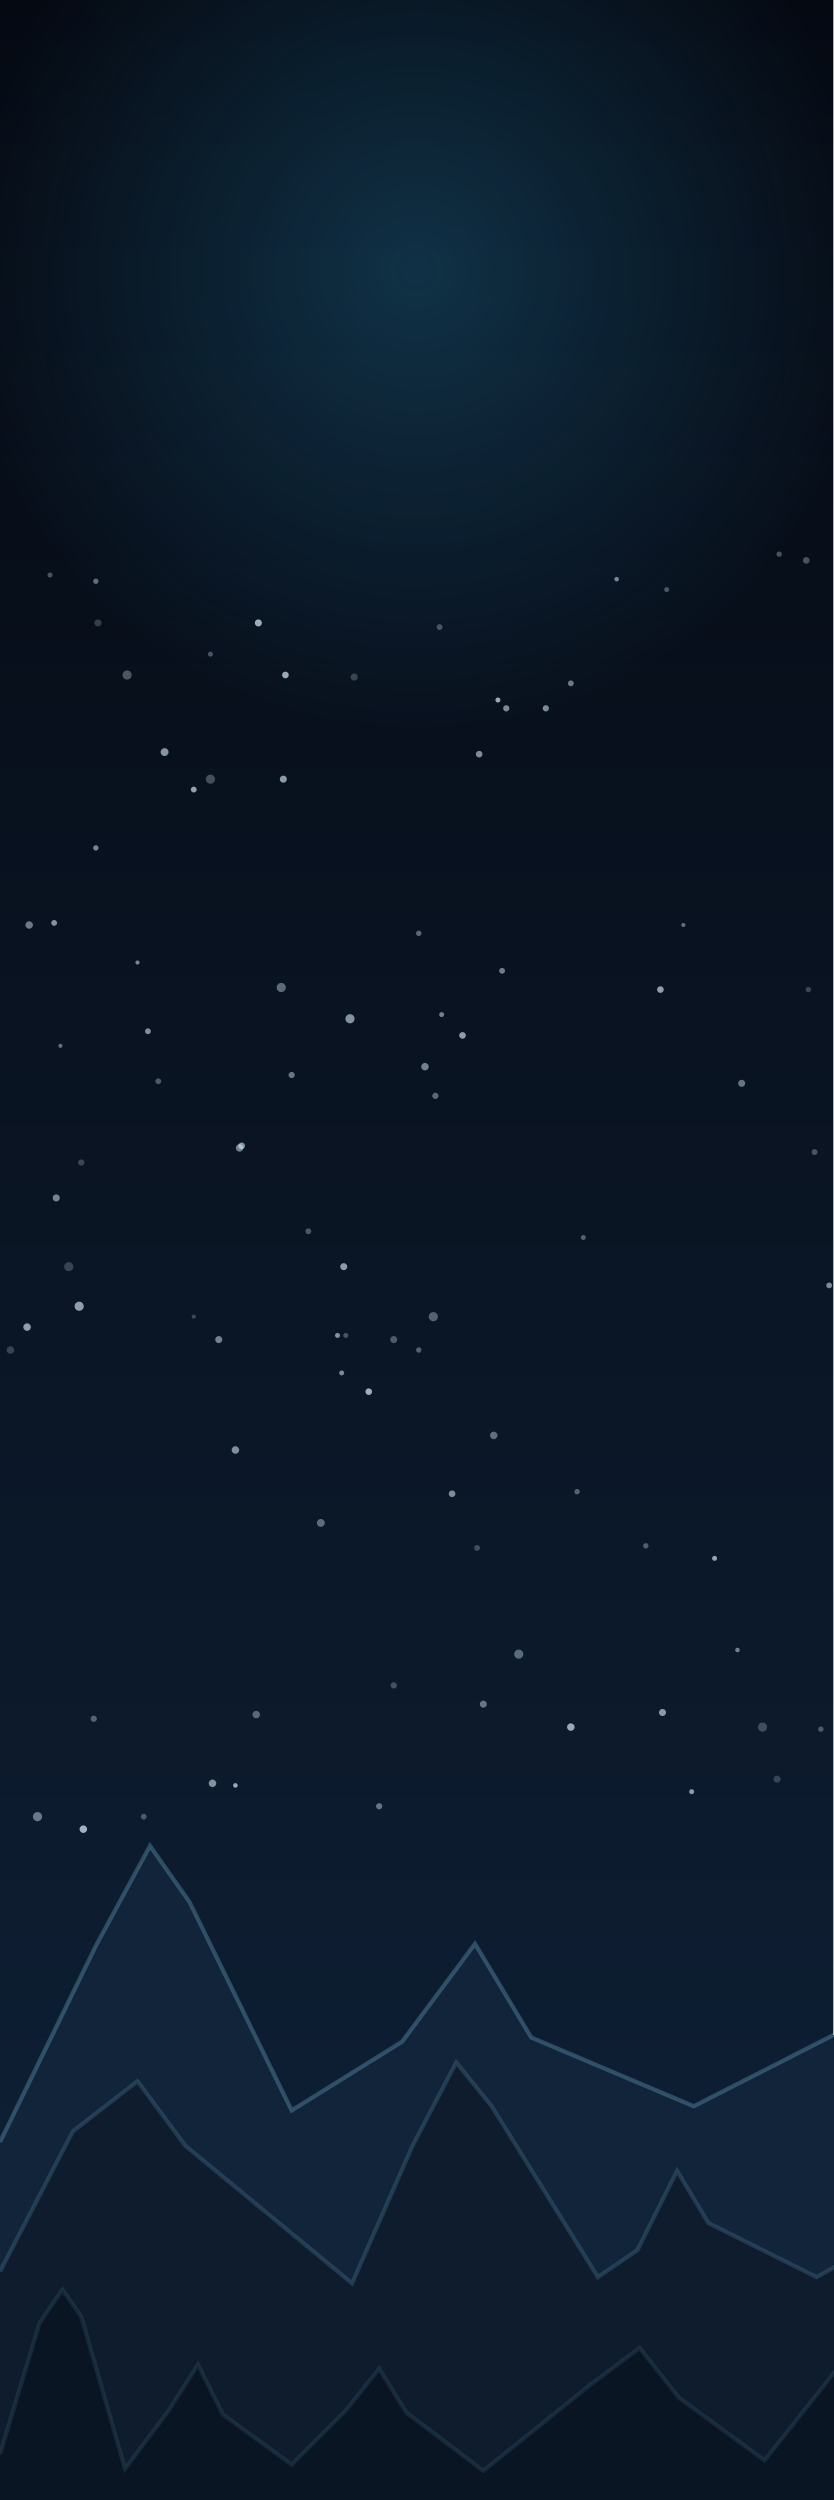
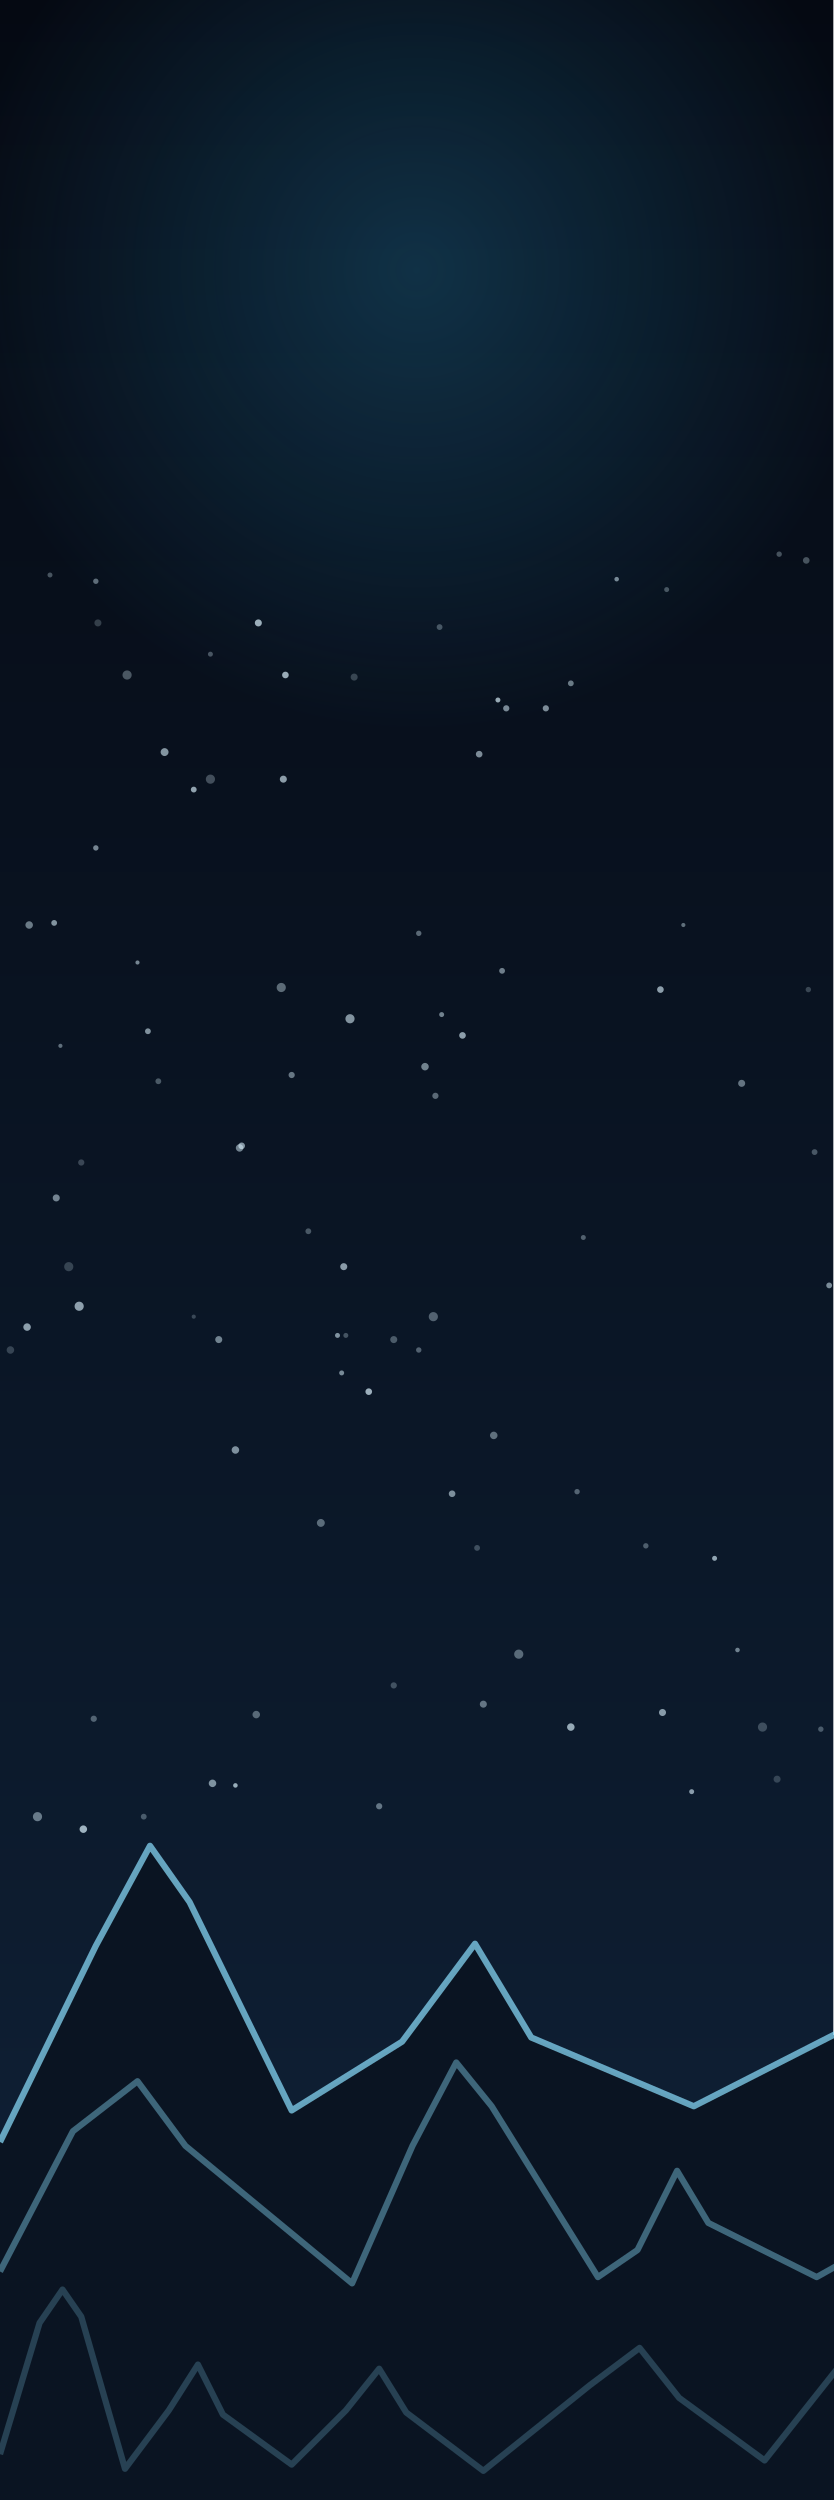
<svg xmlns="http://www.w3.org/2000/svg" width="400" height="1200" viewBox="0 0 400 1200">
  <defs>
    <linearGradient id="sky" x1="0" y1="0" x2="0" y2="1">
      <stop offset="0" stop-color="#050912" />
      <stop offset="0.7" stop-color="#0C1A2C" />
      <stop offset="1" stop-color="#10233A" />
    </linearGradient>
    <radialGradient id="glow">
      <stop offset="0" stop-color="#33B5F0" stop-opacity="0.22" />
      <stop offset="1" stop-color="#33B5F0" stop-opacity="0" />
    </radialGradient>
  </defs>
  <rect width="400" height="1200" fill="url(#sky)" />
  <circle cx="200" cy="130" r="220" fill="url(#glow)" />
  <circle cx="204" cy="512" r="1.8" fill="#DDF4FF" opacity="0.49" />
  <circle cx="101" cy="314" r="1.2" fill="#DDF4FF" opacity="0.30" />
  <circle cx="232" cy="818" r="1.7" fill="#DDF4FF" opacity="0.42" />
  <circle cx="18" cy="872" r="2.2" fill="#DDF4FF" opacity="0.44" />
  <circle cx="239" cy="336" r="1.2" fill="#DDF4FF" opacity="0.67" />
  <circle cx="5" cy="648" r="1.8" fill="#DDF4FF" opacity="0.21" />
  <circle cx="229" cy="743" r="1.4" fill="#DDF4FF" opacity="0.25" />
  <circle cx="374" cy="266" r="1.3" fill="#DDF4FF" opacity="0.29" />
  <circle cx="61" cy="324" r="2.2" fill="#DDF4FF" opacity="0.31" />
  <circle cx="124" cy="299" r="1.7" fill="#DDF4FF" opacity="0.69" />
  <circle cx="354" cy="792" r="1.1" fill="#DDF4FF" opacity="0.48" />
  <circle cx="27" cy="575" r="1.7" fill="#DDF4FF" opacity="0.50" />
  <circle cx="13" cy="637" r="1.8" fill="#DDF4FF" opacity="0.62" />
  <circle cx="113" cy="857" r="1.1" fill="#DDF4FF" opacity="0.67" />
  <circle cx="29" cy="502" r="1.0" fill="#DDF4FF" opacity="0.41" />
  <circle cx="274" cy="829" r="1.8" fill="#DDF4FF" opacity="0.66" />
  <circle cx="201" cy="448" r="1.3" fill="#DDF4FF" opacity="0.38" />
  <circle cx="38" cy="627" r="2.2" fill="#DDF4FF" opacity="0.62" />
  <circle cx="170" cy="325" r="1.7" fill="#DDF4FF" opacity="0.22" />
  <circle cx="24" cy="276" r="1.2" fill="#DDF4FF" opacity="0.30" />
  <circle cx="356" cy="520" r="1.7" fill="#DDF4FF" opacity="0.43" />
  <circle cx="387" cy="269" r="1.6" fill="#DDF4FF" opacity="0.30" />
  <circle cx="102" cy="856" r="1.8" fill="#DDF4FF" opacity="0.55" />
  <circle cx="318" cy="822" r="1.7" fill="#DDF4FF" opacity="0.59" />
  <circle cx="66" cy="462" r="1.0" fill="#DDF4FF" opacity="0.51" />
  <circle cx="113" cy="696" r="1.8" fill="#DDF4FF" opacity="0.55" />
  <circle cx="391" cy="553" r="1.4" fill="#DDF4FF" opacity="0.30" />
  <circle cx="116" cy="550" r="1.6" fill="#DDF4FF" opacity="0.58" />
  <circle cx="209" cy="526" r="1.5" fill="#DDF4FF" opacity="0.38" />
  <circle cx="45" cy="825" r="1.5" fill="#DDF4FF" opacity="0.34" />
  <circle cx="243" cy="340" r="1.5" fill="#DDF4FF" opacity="0.53" />
  <circle cx="115" cy="551" r="1.8" fill="#DDF4FF" opacity="0.49" />
  <circle cx="208" cy="632" r="2.2" fill="#DDF4FF" opacity="0.34" />
  <circle cx="320" cy="283" r="1.2" fill="#DDF4FF" opacity="0.30" />
  <circle cx="332" cy="860" r="1.2" fill="#DDF4FF" opacity="0.60" />
  <circle cx="217" cy="717" r="1.6" fill="#DDF4FF" opacity="0.54" />
  <circle cx="366" cy="829" r="2.2" fill="#DDF4FF" opacity="0.24" />
  <circle cx="46" cy="279" r="1.3" fill="#DDF4FF" opacity="0.41" />
  <circle cx="274" cy="328" r="1.4" fill="#DDF4FF" opacity="0.46" />
  <circle cx="394" cy="830" r="1.3" fill="#DDF4FF" opacity="0.30" />
  <circle cx="241" cy="466" r="1.4" fill="#DDF4FF" opacity="0.48" />
  <circle cx="162" cy="641" r="1.2" fill="#DDF4FF" opacity="0.56" />
  <circle cx="123" cy="823" r="1.8" fill="#DDF4FF" opacity="0.36" />
  <circle cx="230" cy="362" r="1.6" fill="#DDF4FF" opacity="0.54" />
  <circle cx="33" cy="608" r="2.2" fill="#DDF4FF" opacity="0.21" />
  <circle cx="189" cy="809" r="1.5" fill="#DDF4FF" opacity="0.26" />
  <circle cx="211" cy="301" r="1.4" fill="#DDF4FF" opacity="0.29" />
  <circle cx="222" cy="497" r="1.6" fill="#DDF4FF" opacity="0.62" />
  <circle cx="328" cy="444" r="1.0" fill="#DDF4FF" opacity="0.41" />
  <circle cx="373" cy="854" r="1.7" fill="#DDF4FF" opacity="0.20" />
  <circle cx="46" cy="407" r="1.3" fill="#DDF4FF" opacity="0.51" />
  <circle cx="164" cy="659" r="1.2" fill="#DDF4FF" opacity="0.52" />
  <circle cx="101" cy="374" r="2.2" fill="#DDF4FF" opacity="0.27" />
  <circle cx="212" cy="487" r="1.2" fill="#DDF4FF" opacity="0.49" />
  <circle cx="154" cy="731" r="1.9" fill="#DDF4FF" opacity="0.38" />
  <circle cx="79" cy="361" r="1.9" fill="#DDF4FF" opacity="0.58" />
  <circle cx="249" cy="794" r="2.2" fill="#DDF4FF" opacity="0.37" />
  <circle cx="343" cy="748" r="1.2" fill="#DDF4FF" opacity="0.64" />
  <circle cx="136" cy="374" r="1.7" fill="#DDF4FF" opacity="0.62" />
  <circle cx="262" cy="340" r="1.5" fill="#DDF4FF" opacity="0.54" />
  <circle cx="310" cy="742" r="1.3" fill="#DDF4FF" opacity="0.32" />
  <circle cx="317" cy="475" r="1.6" fill="#DDF4FF" opacity="0.62" />
  <circle cx="277" cy="716" r="1.3" fill="#DDF4FF" opacity="0.35" />
  <circle cx="398" cy="617" r="1.4" fill="#DDF4FF" opacity="0.53" />
  <circle cx="201" cy="648" r="1.3" fill="#DDF4FF" opacity="0.34" />
  <circle cx="135" cy="474" r="2.2" fill="#DDF4FF" opacity="0.39" />
  <circle cx="182" cy="867" r="1.5" fill="#DDF4FF" opacity="0.42" />
  <circle cx="69" cy="872" r="1.4" fill="#DDF4FF" opacity="0.30" />
  <circle cx="40" cy="878" r="1.8" fill="#DDF4FF" opacity="0.70" />
  <circle cx="105" cy="643" r="1.7" fill="#DDF4FF" opacity="0.49" />
  <circle cx="177" cy="668" r="1.6" fill="#DDF4FF" opacity="0.69" />
  <circle cx="165" cy="608" r="1.7" fill="#DDF4FF" opacity="0.60" />
  <circle cx="39" cy="558" r="1.5" fill="#DDF4FF" opacity="0.23" />
  <circle cx="71" cy="495" r="1.4" fill="#DDF4FF" opacity="0.56" />
  <circle cx="237" cy="689" r="1.8" fill="#DDF4FF" opacity="0.40" />
  <circle cx="93" cy="632" r="1.0" fill="#DDF4FF" opacity="0.23" />
  <circle cx="280" cy="594" r="1.2" fill="#DDF4FF" opacity="0.34" />
  <circle cx="76" cy="519" r="1.4" fill="#DDF4FF" opacity="0.31" />
  <circle cx="388" cy="475" r="1.3" fill="#DDF4FF" opacity="0.23" />
  <circle cx="137" cy="324" r="1.6" fill="#DDF4FF" opacity="0.68" />
  <circle cx="189" cy="643" r="1.7" fill="#DDF4FF" opacity="0.31" />
  <circle cx="148" cy="591" r="1.4" fill="#DDF4FF" opacity="0.30" />
  <circle cx="296" cy="278" r="1.1" fill="#DDF4FF" opacity="0.52" />
  <circle cx="140" cy="516" r="1.5" fill="#DDF4FF" opacity="0.44" />
  <circle cx="166" cy="641" r="1.2" fill="#DDF4FF" opacity="0.28" />
  <circle cx="93" cy="379" r="1.4" fill="#DDF4FF" opacity="0.64" />
  <circle cx="47" cy="299" r="1.7" fill="#DDF4FF" opacity="0.21" />
  <circle cx="168" cy="489" r="2.2" fill="#DDF4FF" opacity="0.57" />
  <circle cx="26" cy="443" r="1.4" fill="#DDF4FF" opacity="0.57" />
  <circle cx="14" cy="444" r="1.8" fill="#DDF4FF" opacity="0.46" />
-   <polygon points="0,1028.174 46,934 72,886 91,913 140,1013 193,980 228,933 255,978 333,1011 435,959 476,923 508,953 560,1027 400,1200 0,1200" fill="#12243A" />
-   <polyline points="0,1028.174 46,934 72,886 91,913 140,1013 193,980 228,933 255,978 333,1011 435,959 476,923 508,953 560,1027" fill="none" stroke="#8BE0FF" stroke-width="2" opacity="0.25" />
-   <polygon points="0,1090.318 35,1023 66,999 89,1030 169,1096 198,1030 219,990 236,1011 287,1093 306,1080 325,1042 340,1067 392,1093 465,1052 497,1025 522,1062 572,1090 400,1200 0,1200" fill="#0E1C2E" />
-   <polyline points="0,1090.318 35,1023 66,999 89,1030 169,1096 198,1030 219,990 236,1011 287,1093 306,1080 325,1042 340,1067 392,1093 465,1052 497,1025 522,1062 572,1090" fill="none" stroke="#8BE0FF" stroke-width="2" opacity="0.16" />
-   <polygon points="0,1178.01 19,1115 30,1099 39,1112 60,1185 81,1157 95,1135 107,1159 140,1183 166,1157 182,1137 195,1158 232,1186 283,1145 307,1127 326,1151 367,1181 409,1128 430,1101 446,1127 482,1187 400,1200 0,1200" fill="#0A1523" />
-   <polyline points="0,1178.01 19,1115 30,1099 39,1112 60,1185 81,1157 95,1135 107,1159 140,1183 166,1157 182,1137 195,1158 232,1186 283,1145 307,1127 326,1151 367,1181 409,1128 430,1101 446,1127 482,1187" fill="none" stroke="#8BE0FF" stroke-width="2" opacity="0.1" />
+   <polygon points="0,1028.174 46,934 72,886 91,913 140,1013 193,980 228,933 255,978 333,1011 435,959 476,923 508,953 560,1027 400,1200 0,1200" fill="#0A1422" />
+   <polyline points="0,1028.174 46,934 72,886 91,913 140,1013 193,980 228,933 255,978 333,1011 435,959 476,923 508,953 560,1027" fill="none" stroke="#8BE0FF" stroke-width="3" stroke-linejoin="round" opacity="0.7" />
+   <polygon points="0,1090.318 35,1023 66,999 89,1030 169,1096 198,1030 219,990 236,1011 287,1093 306,1080 325,1042 340,1067 392,1093 465,1052 497,1025 522,1062 572,1090 400,1200 0,1200" fill="#0A1422" />
+   <polyline points="0,1090.318 35,1023 66,999 89,1030 169,1096 198,1030 219,990 236,1011 287,1093 306,1080 325,1042 340,1067 392,1093 465,1052 497,1025 522,1062 572,1090" fill="none" stroke="#8BE0FF" stroke-width="3" stroke-linejoin="round" opacity="0.4" />
+   <polygon points="0,1178.01 19,1115 30,1099 39,1112 60,1185 81,1157 95,1135 107,1159 140,1183 166,1157 182,1137 195,1158 232,1186 283,1145 307,1127 326,1151 367,1181 409,1128 430,1101 446,1127 482,1187 400,1200 0,1200" fill="#0A1422" />
+   <polyline points="0,1178.01 19,1115 30,1099 39,1112 60,1185 81,1157 95,1135 107,1159 140,1183 166,1157 182,1137 195,1158 232,1186 283,1145 307,1127 326,1151 367,1181 409,1128 430,1101 446,1127 482,1187" fill="none" stroke="#8BE0FF" stroke-width="3" stroke-linejoin="round" opacity="0.22" />
</svg>
